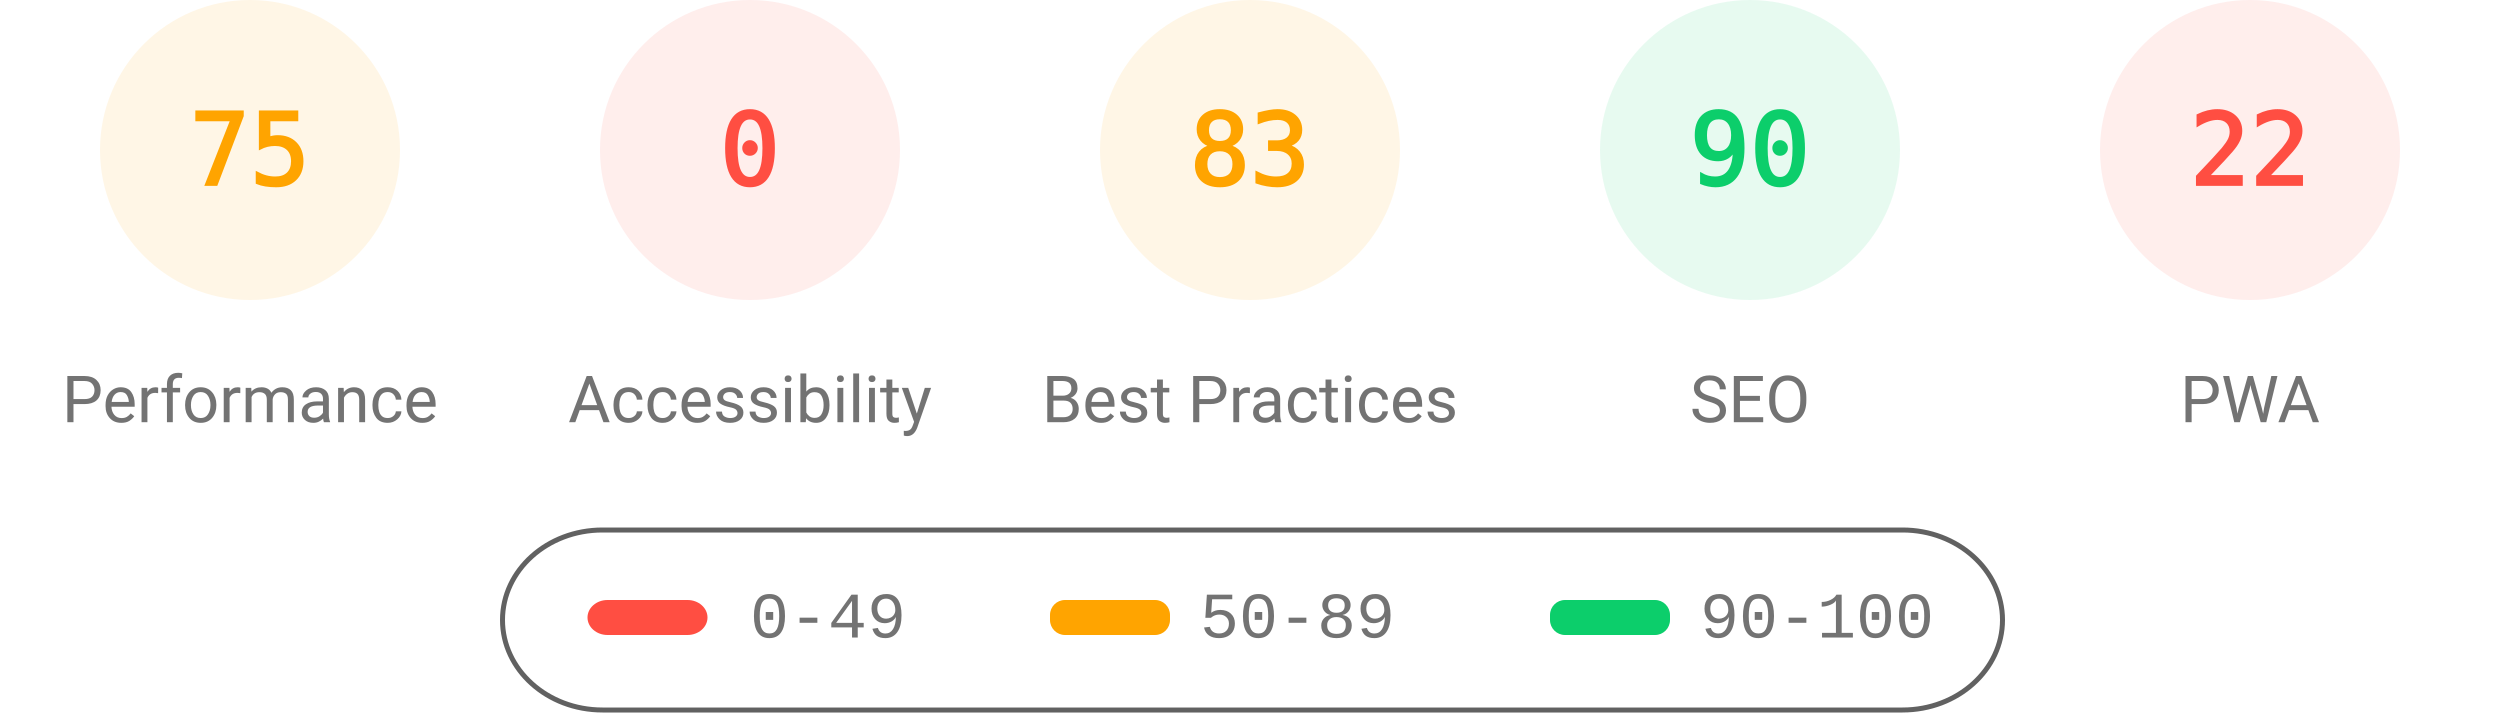
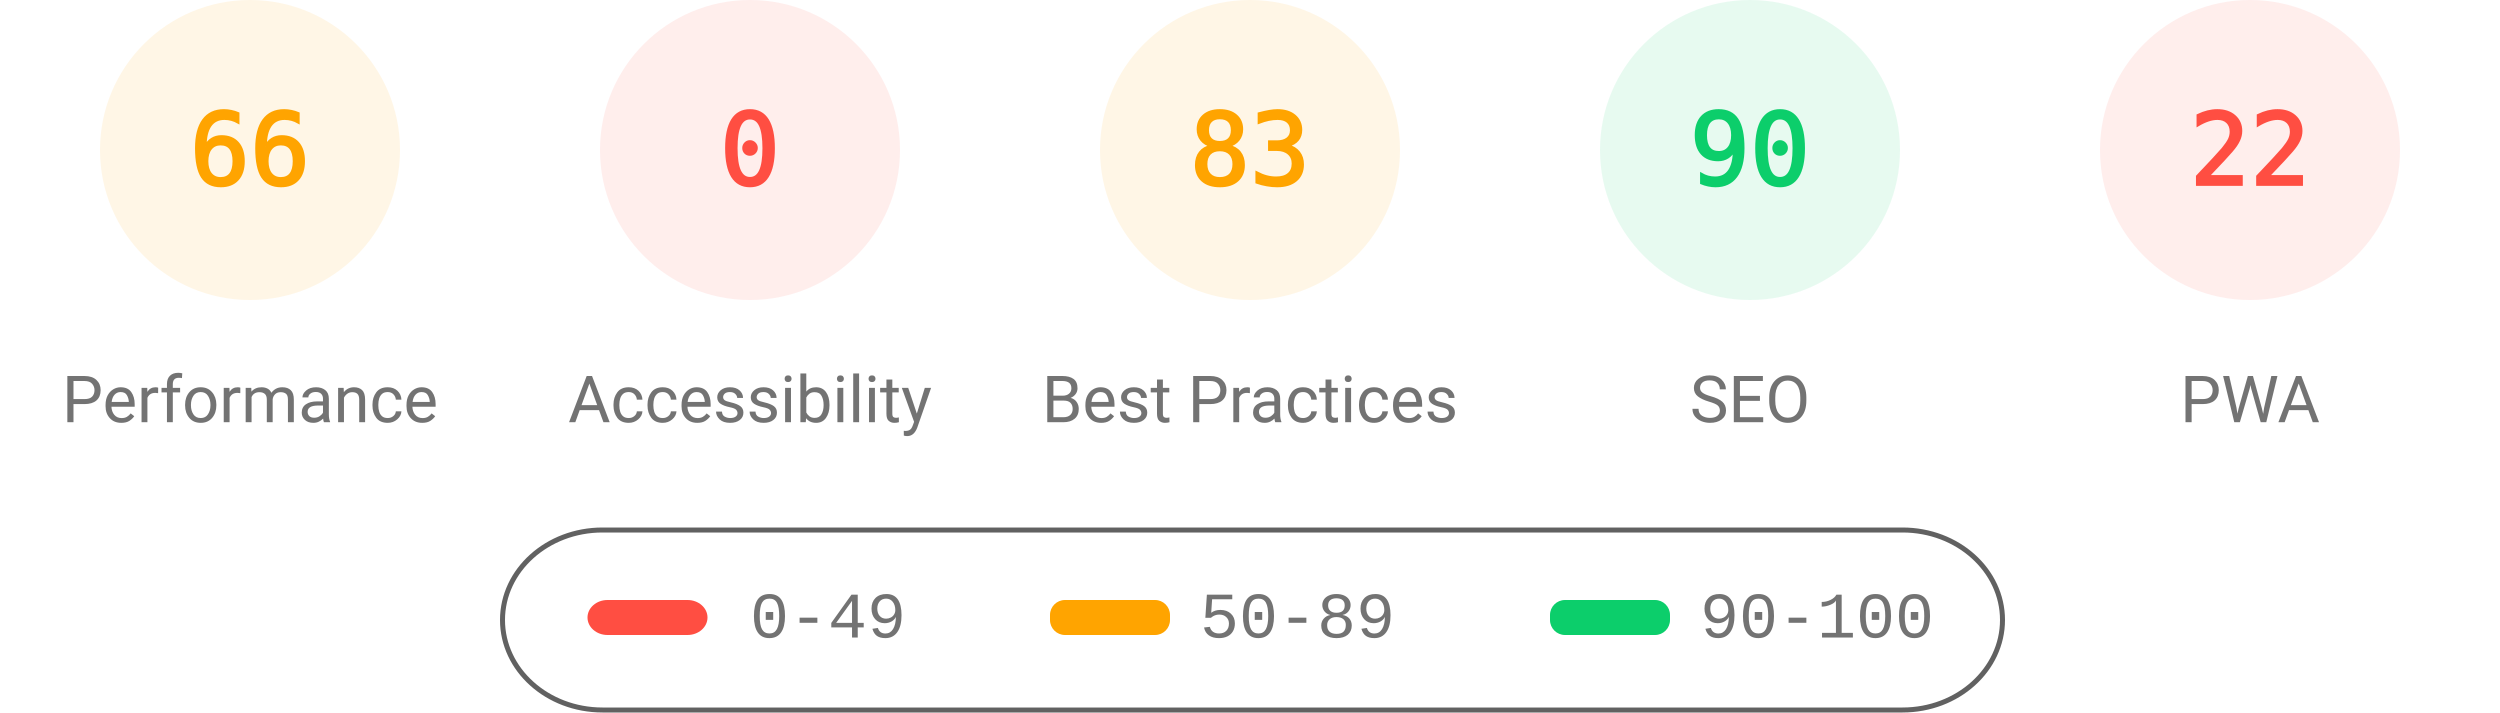
<svg xmlns="http://www.w3.org/2000/svg" fill="none" width="1000" height="285">
  <style>.gauge-base{opacity:.1}.gauge-arc{fill:none;animation-delay:250ms;stroke-linecap:round;transform:rotate(-90deg);transform-origin:100px 60px;animation:load-gauge 1s ease forwards}.guage-text{font-size:40px;font-family:monospace;text-align:center}.guage-red{color:#ff4e42;fill:#ff4e42;stroke:#ff4e42}.guage-orange{color:#ffa400;fill:#ffa400;stroke:#ffa400}.guage-green{color:#0cce6b;fill:#0cce6b;stroke:#0cce6b}.guage-undefined{color:#5c5c5c;fill:#5c5c5c;stroke:#5c5c5c}.guage-title{color:#737373;fill:#737373;stroke:none;font-size:26px;line-height:26px;font-family:Roboto,Halvetica,Arial,sans-serif}@keyframes load-gauge{from{stroke-dasharray:0 352.858}}</style>
  <svg class="guage-div guage-perf guage-orange" viewBox="0 0 200 200" width="200" height="200">
    <circle class="gauge-base" r="56" cx="100" cy="60" stroke-width="8" />
-     <circle class="gauge-arc guage-arc-1" r="56" cx="100" cy="60" stroke-width="8" style="stroke-dasharray:263.893,351.858" />
-     <text class="guage-text" x="100" y="60" alignment-baseline="central" dominant-baseline="central" text-anchor="middle">75</text>
+     <circle class="gauge-arc guage-arc-1" r="56" cx="100" cy="60" stroke-width="8" style="stroke-dasharray:232.226,351.858" />
+     <text class="guage-text" x="100" y="60" alignment-baseline="central" dominant-baseline="central" text-anchor="middle">66</text>
    <text class="guage-title" x="100" y="160" alignment-baseline="central" dominant-baseline="central" text-anchor="middle">Performance</text>
  </svg>
  <svg class="guage-div guage-acc guage-red" viewBox="0 0 200 200" width="200" height="200" x="200">
    <circle class="gauge-base" r="56" cx="100" cy="60" stroke-width="8" />
    <circle class="gauge-arc guage-arc-2" r="56" cx="100" cy="60" stroke-width="8" style="stroke-dasharray:0,351.858" />
    <text class="guage-text" x="100" y="60" alignment-baseline="central" dominant-baseline="central" text-anchor="middle">0</text>
    <text class="guage-title" x="100" y="160" alignment-baseline="central" dominant-baseline="central" text-anchor="middle">Accessibility</text>
  </svg>
  <svg class="guage-div guage-best guage-orange" viewBox="0 0 200 200" width="200" height="200" x="400">
    <circle class="gauge-base" r="56" cx="100" cy="60" stroke-width="8" />
    <circle class="gauge-arc guage-arc-3" r="56" cx="100" cy="60" stroke-width="8" style="stroke-dasharray:292.042,351.858" />
    <text class="guage-text" x="100" y="60" alignment-baseline="central" dominant-baseline="central" text-anchor="middle">83</text>
    <text class="guage-title" x="100" y="160" alignment-baseline="central" dominant-baseline="central" text-anchor="middle">Best Practices</text>
  </svg>
  <svg class="guage-div guage-seo guage-green" viewBox="0 0 200 200" width="200" height="200" x="600">
    <circle class="gauge-base" r="56" cx="100" cy="60" stroke-width="8" />
    <circle class="gauge-arc guage-arc-4" r="56" cx="100" cy="60" stroke-width="8" style="stroke-dasharray:316.672,351.858" />
    <text class="guage-text" x="100" y="60" alignment-baseline="central" dominant-baseline="central" text-anchor="middle">90</text>
    <text class="guage-title" x="100" y="160" alignment-baseline="central" dominant-baseline="central" text-anchor="middle">SEO</text>
  </svg>
  <svg class="guage-div guage-pwa guage-red" viewBox="0 0 200 200" width="200" height="200" x="800">
    <circle class="gauge-base" r="56" cx="100" cy="60" stroke-width="8" />
    <circle class="gauge-arc guage-arc-4" r="56" cx="100" cy="60" stroke-width="8" style="stroke-dasharray:77.409,351.858" />
    <text class="guage-text" x="100" y="60" alignment-baseline="central" dominant-baseline="central" text-anchor="middle">22</text>
    <text class="guage-title" x="100" y="160" alignment-baseline="central" dominant-baseline="central" text-anchor="middle">PWA</text>
  </svg>
  <svg width="604" height="76" x="200" y="210">
    <path fill="none" id="canvas_background" d="M-1-1h604v80H-1z" />
    <rect fill-opacity="0" stroke="#616161" stroke-width="2" rx="40" id="svg_2" height="72" width="600" y="2" x="1" fill="#000" />
    <rect stroke="#000" rx="8" id="svg_3" height="14" width="48" y="30" x="35" stroke-opacity="null" stroke-width="0" fill="#ff4e42" />
    <rect stroke="#000" rx="6" id="svg_4" height="14" width="48" y="30" x="220" stroke-opacity="null" stroke-width="0" fill="#ffa400" />
    <rect stroke="#000" rx="6" id="svg_5" height="14" width="48" y="30" x="420" stroke-opacity="null" stroke-width="0" fill="#0cce6b" />
    <text xml:space="preserve" text-anchor="start" font-family="'Courier New', Courier, monospace" font-size="26" id="svg_6" y="45" x="100" stroke-opacity="null" stroke-width="0" stroke="#000" fill="#737373">0-49</text>
    <text xml:space="preserve" text-anchor="start" font-family="'Courier New', Courier, monospace" font-size="26" id="svg_7" y="45" x="280" stroke-opacity="null" stroke-width="0" stroke="#000" fill="#737373">50-89</text>
    <text xml:space="preserve" text-anchor="start" font-family="'Courier New', Courier, monospace" font-size="26" id="svg_8" y="45" x="480" stroke-opacity="null" stroke-width="0" stroke="#000" fill="#737373">90-100</text>
  </svg>
</svg>
